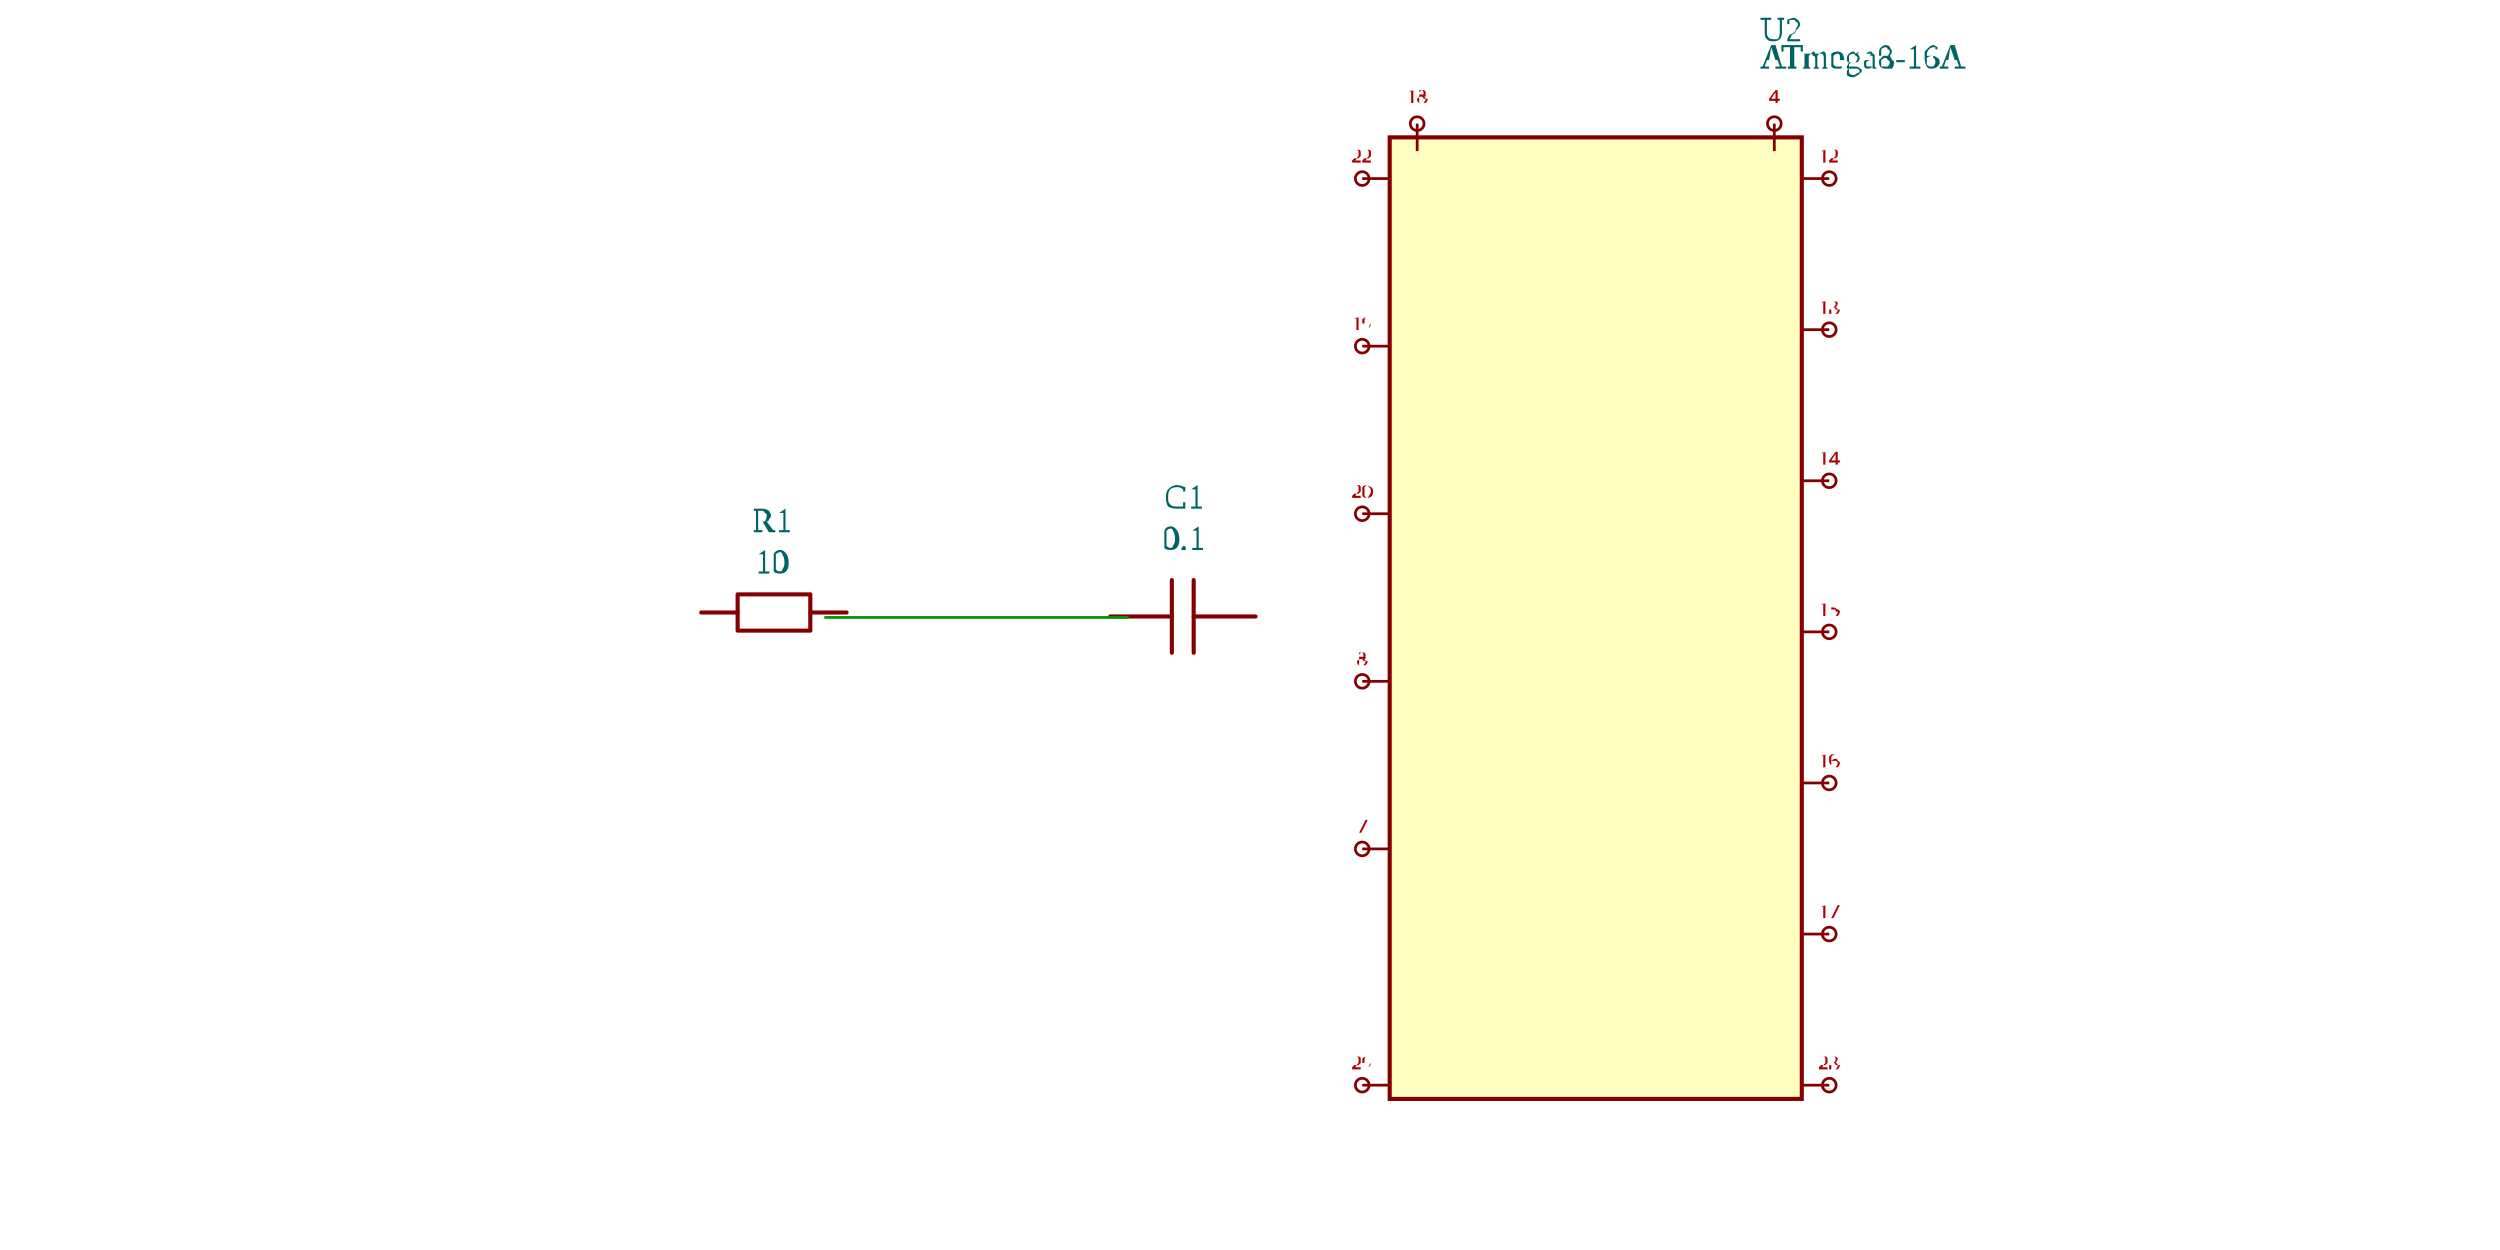
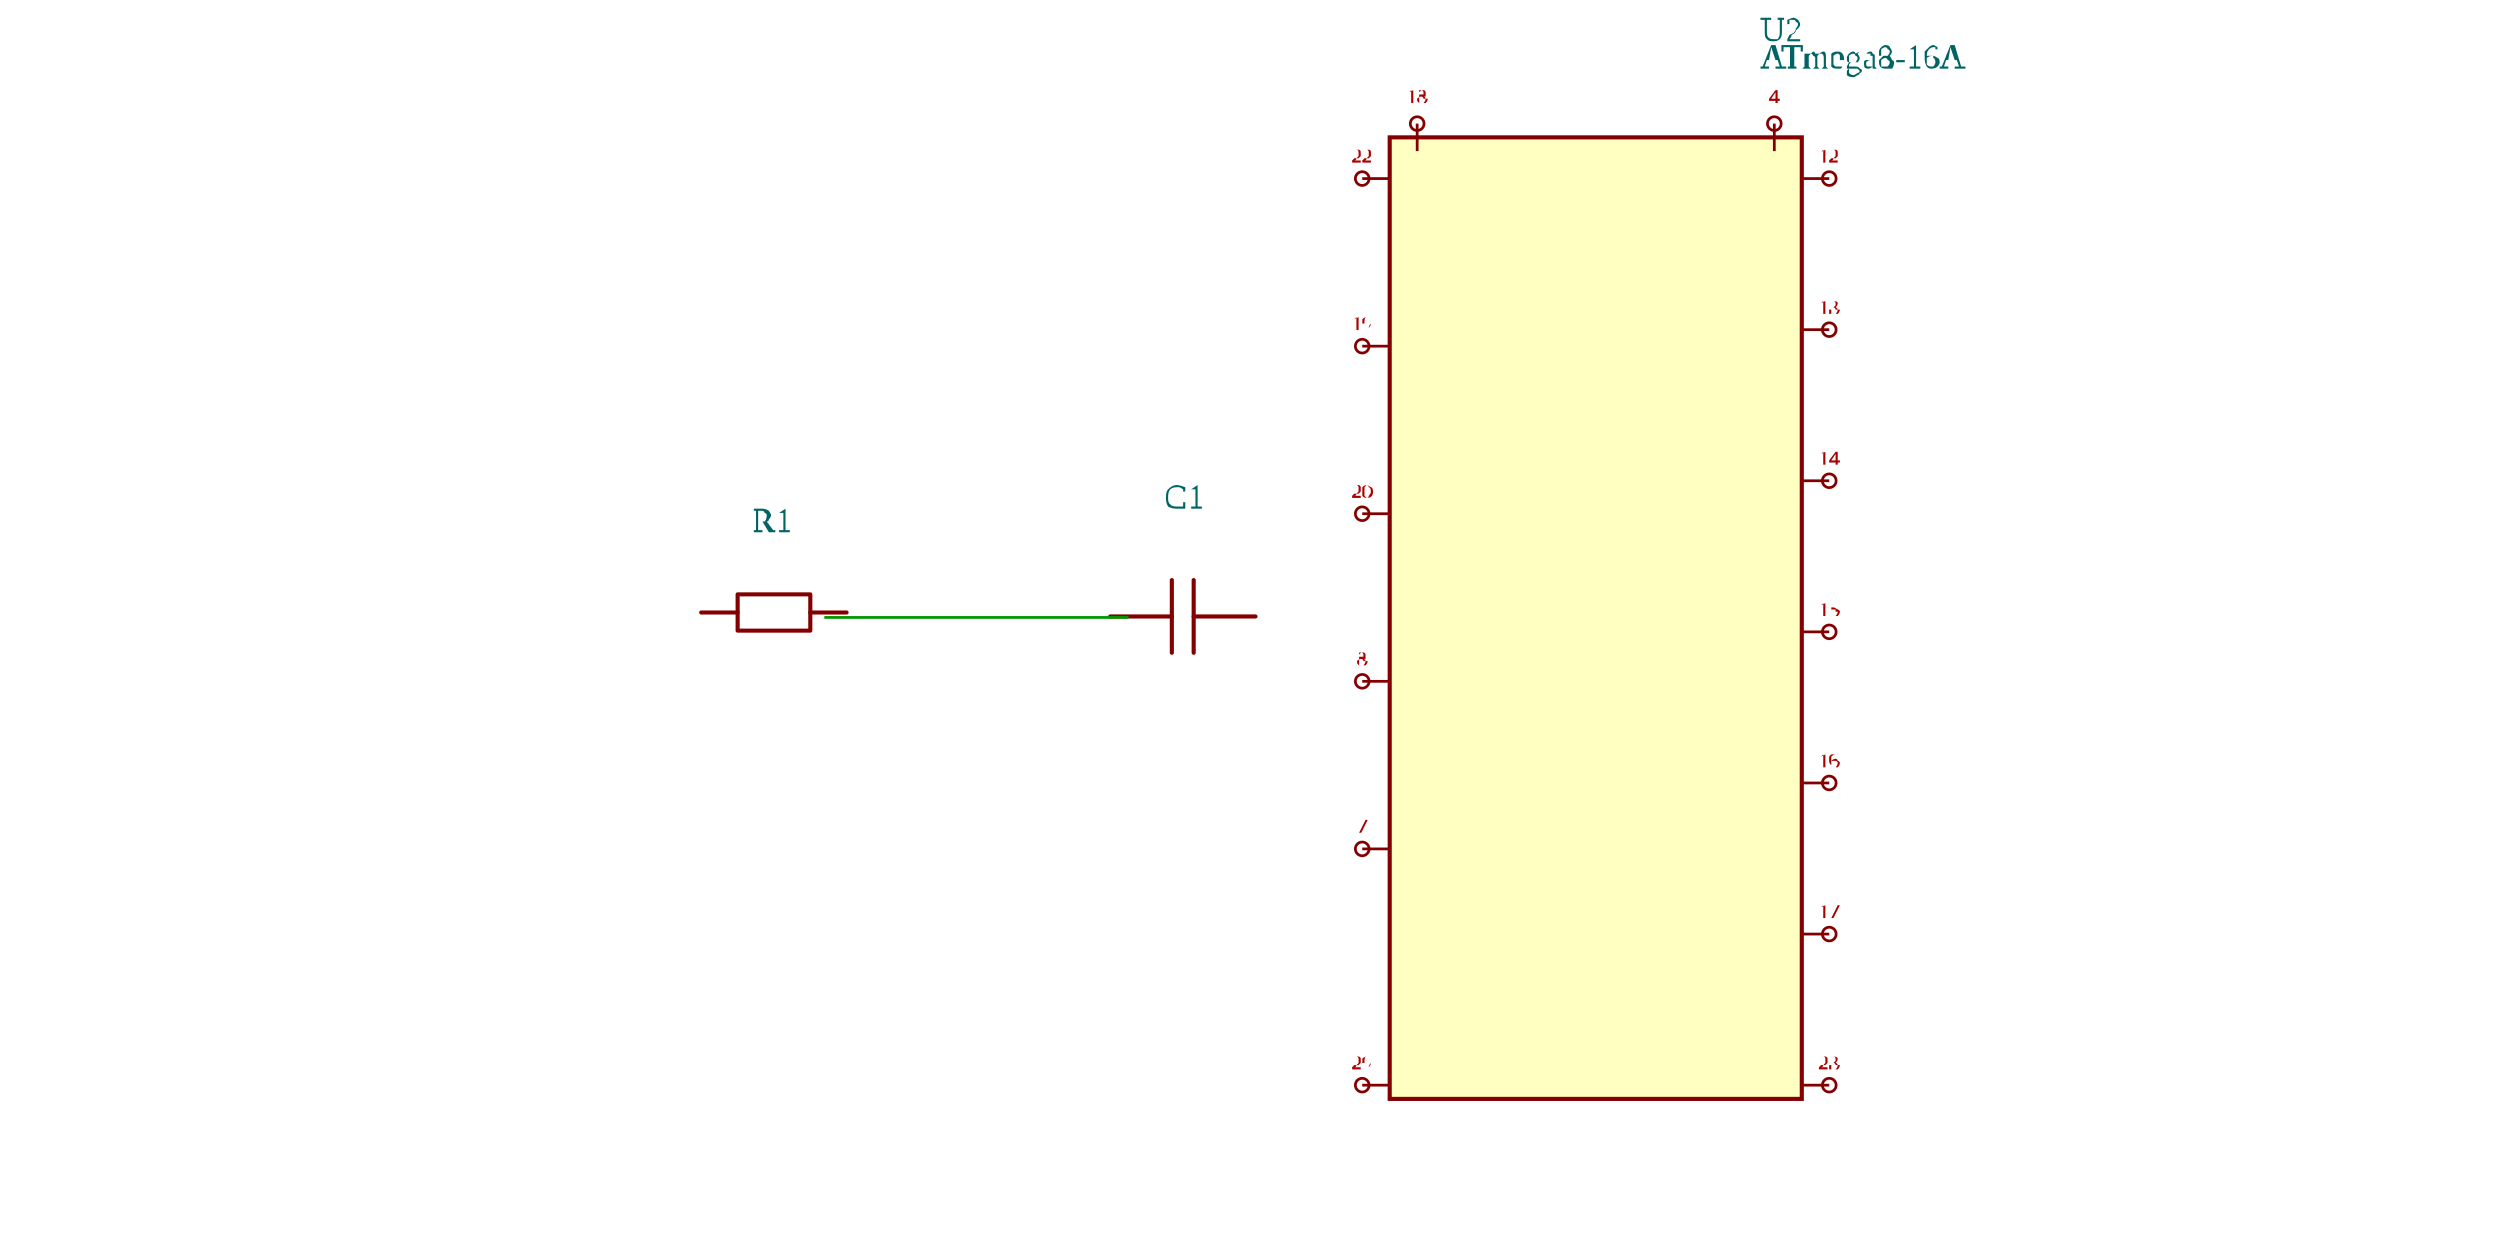
<svg xmlns="http://www.w3.org/2000/svg" viewBox="-2.634 -4.6 10.234 9.1" width="1200" height="600" style="background-color: rgb(245, 241, 237)">
  <style>
              .component { fill: none; stroke: rgb(132, 0, 0); stroke-width: 0.03; }
              .chip { fill: rgb(255, 255, 194); stroke: rgb(132, 0, 0); stroke-width: 0.03; }
              .component-pin { fill: none; stroke: rgb(132, 0, 0); stroke-width: 0.02; }
              .trace { stroke: rgb(0, 150, 0); stroke-width: 0.02; fill: none; }
              .text { font-family: Arial, sans-serif; font-size: 0.2px; fill: rgb(0, 150, 0); }
              .pin-number { font-size: 0.15px; fill: rgb(169, 0, 0); }
              .port-label { fill: rgb(0, 100, 100); }
              .component-name { font-size: 0.25px; fill: rgb(0, 100, 100); }
            </style>
  <g transform="translate(-1, -0.1) rotate(0)">
    <path d="M-0.512,-0.041 L-0.247,-0.041" fill="none" stroke="rgb(132, 0, 0)" stroke-width="0.03" stroke-linecap="round" stroke-linejoin="round" />
    <path d="M0.282,-0.041 L0.546,-0.041" fill="none" stroke="rgb(132, 0, 0)" stroke-width="0.03" stroke-linecap="round" stroke-linejoin="round" />
    <path d="M0.017,-0.173 L0.282,-0.173 L0.282,0.091 L-0.247,0.091 L-0.247,-0.173 L0.017,-0.173" fill="none" stroke="rgb(132, 0, 0)" stroke-width="0.03" stroke-linecap="round" stroke-linejoin="round" />
-     <text class="component-name" x="0" y="-0.325" text-anchor="middle" dominant-baseline="auto">10</text>
+     <text class="component-name" x="0" y="-0.325" text-anchor="middle" dominant-baseline="auto" />
    <text class="component-name" x="0" y="-0.625" text-anchor="middle" dominant-baseline="auto">R1</text>
  </g>
  <g transform="translate(2, -0.1) rotate(0)">
    <path d="M0.523,-0.012 L0.073,-0.012" fill="none" stroke="rgb(132, 0, 0)" stroke-width="0.03" stroke-linecap="round" stroke-linejoin="round" />
    <path d="M-0.086,-0.012 L-0.535,-0.012" fill="none" stroke="rgb(132, 0, 0)" stroke-width="0.03" stroke-linecap="round" stroke-linejoin="round" />
    <path d="M0.073,-0.277 L0.073,0.252" fill="none" stroke="rgb(132, 0, 0)" stroke-width="0.03" stroke-linecap="round" stroke-linejoin="round" />
    <path d="M-0.086,-0.277 L-0.086,0.252" fill="none" stroke="rgb(132, 0, 0)" stroke-width="0.03" stroke-linecap="round" stroke-linejoin="round" />
-     <text class="component-name" x="0" y="-0.495" text-anchor="middle" dominant-baseline="auto">0.1</text>
+     <text class="component-name" x="0" y="-0.495" text-anchor="middle" dominant-baseline="auto" />
    <text class="component-name" x="0" y="-0.795" text-anchor="middle" dominant-baseline="auto">C1</text>
  </g>
  <g transform="translate(5, -0.1) rotate(0)">
    <rect class="component chip" x="-1.5" y="-3.5" width="3" height="7" />
    <text class="component-name" x="1.2" y="-4" text-anchor="right" dominant-baseline="auto">ATmega8-16A</text>
    <text class="component-name" x="1.2" y="-4.2" text-anchor="right" dominant-baseline="auto">U2</text>
    <line class="component-pin" x1="-1.5" y1="3.4" x2="-1.7" y2="3.4" />
    <circle class="component-pin" cx="-1.7" cy="3.4" r="0.05" />
    <text class="pin-number" x="-1.7" y="3.25" text-anchor="middle" dominant-baseline="middle" font-size="0.15">29</text>
    <line class="component-pin" x1="-1.5" y1="1.68" x2="-1.7" y2="1.68" />
    <circle class="component-pin" cx="-1.7" cy="1.68" r="0.05" />
    <text class="pin-number" x="-1.7" y="1.53" text-anchor="middle" dominant-baseline="middle" font-size="0.15">7</text>
    <line class="component-pin" x1="-1.5" y1="0.46" x2="-1.7" y2="0.46" />
    <circle class="component-pin" cx="-1.7" cy="0.46" r="0.05" />
    <text class="pin-number" x="-1.7" y="0.31" text-anchor="middle" dominant-baseline="middle" font-size="0.15">8</text>
    <line class="component-pin" x1="-1.5" y1="-0.76" x2="-1.7" y2="-0.76" />
    <circle class="component-pin" cx="-1.7" cy="-0.76" r="0.05" />
    <text class="pin-number" x="-1.7" y="-0.91" text-anchor="middle" dominant-baseline="middle" font-size="0.15">20</text>
    <line class="component-pin" x1="-1.5" y1="-1.98" x2="-1.7" y2="-1.98" />
    <circle class="component-pin" cx="-1.7" cy="-1.98" r="0.05" />
    <text class="pin-number" x="-1.7" y="-2.13" text-anchor="middle" dominant-baseline="middle" font-size="0.15">19</text>
    <line class="component-pin" x1="-1.5" y1="-3.2" x2="-1.7" y2="-3.2" />
    <circle class="component-pin" cx="-1.7" cy="-3.2" r="0.05" />
    <text class="pin-number" x="-1.7" y="-3.35" text-anchor="middle" dominant-baseline="middle" font-size="0.15">22</text>
    <line class="component-pin" x1="1.5" y1="-3.2" x2="1.7" y2="-3.2" />
    <circle class="component-pin" cx="1.7" cy="-3.2" r="0.05" />
    <text class="pin-number" x="1.7" y="-3.35" text-anchor="middle" dominant-baseline="middle" font-size="0.15">12</text>
    <line class="component-pin" x1="1.5" y1="-2.1" x2="1.7" y2="-2.1" />
    <circle class="component-pin" cx="1.7" cy="-2.1" r="0.05" />
    <text class="pin-number" x="1.7" y="-2.25" text-anchor="middle" dominant-baseline="middle" font-size="0.15">13</text>
    <line class="component-pin" x1="1.5" y1="-1" x2="1.7" y2="-1" />
    <circle class="component-pin" cx="1.7" cy="-1" r="0.05" />
    <text class="pin-number" x="1.7" y="-1.15" text-anchor="middle" dominant-baseline="middle" font-size="0.15">14</text>
    <line class="component-pin" x1="1.5" y1="0.1" x2="1.7" y2="0.1" />
    <circle class="component-pin" cx="1.7" cy="0.1" r="0.05" />
    <text class="pin-number" x="1.7" y="-0.05" text-anchor="middle" dominant-baseline="middle" font-size="0.15">15</text>
    <line class="component-pin" x1="1.5" y1="1.2" x2="1.7" y2="1.2" />
    <circle class="component-pin" cx="1.7" cy="1.2" r="0.05" />
    <text class="pin-number" x="1.7" y="1.05" text-anchor="middle" dominant-baseline="middle" font-size="0.15">16</text>
    <line class="component-pin" x1="1.5" y1="2.3" x2="1.7" y2="2.3" />
    <circle class="component-pin" cx="1.7" cy="2.3" r="0.05" />
    <text class="pin-number" x="1.7" y="2.15" text-anchor="middle" dominant-baseline="middle" font-size="0.15">17</text>
    <line class="component-pin" x1="1.5" y1="3.4" x2="1.7" y2="3.4" />
    <circle class="component-pin" cx="1.7" cy="3.4" r="0.05" />
    <text class="pin-number" x="1.7" y="3.25" text-anchor="middle" dominant-baseline="middle" font-size="0.15">23</text>
    <line class="component-pin" x1="1.3" y1="-3.4" x2="1.3" y2="-3.6" />
    <circle class="component-pin" cx="1.3" cy="-3.6" r="0.05" />
    <text class="pin-number" x="1.3" y="-3.75" text-anchor="middle" dominant-baseline="auto" font-size="0.15">4</text>
    <line class="component-pin" x1="-1.3" y1="-3.4" x2="-1.3" y2="-3.6" />
    <circle class="component-pin" cx="-1.3" cy="-3.6" r="0.05" />
    <text class="pin-number" x="-1.3" y="-3.75" text-anchor="middle" dominant-baseline="auto" font-size="0.15">18</text>
  </g>
  <path class="trace" d="M -0.616 -0.105 L 1.599 -0.105" />
</svg>
